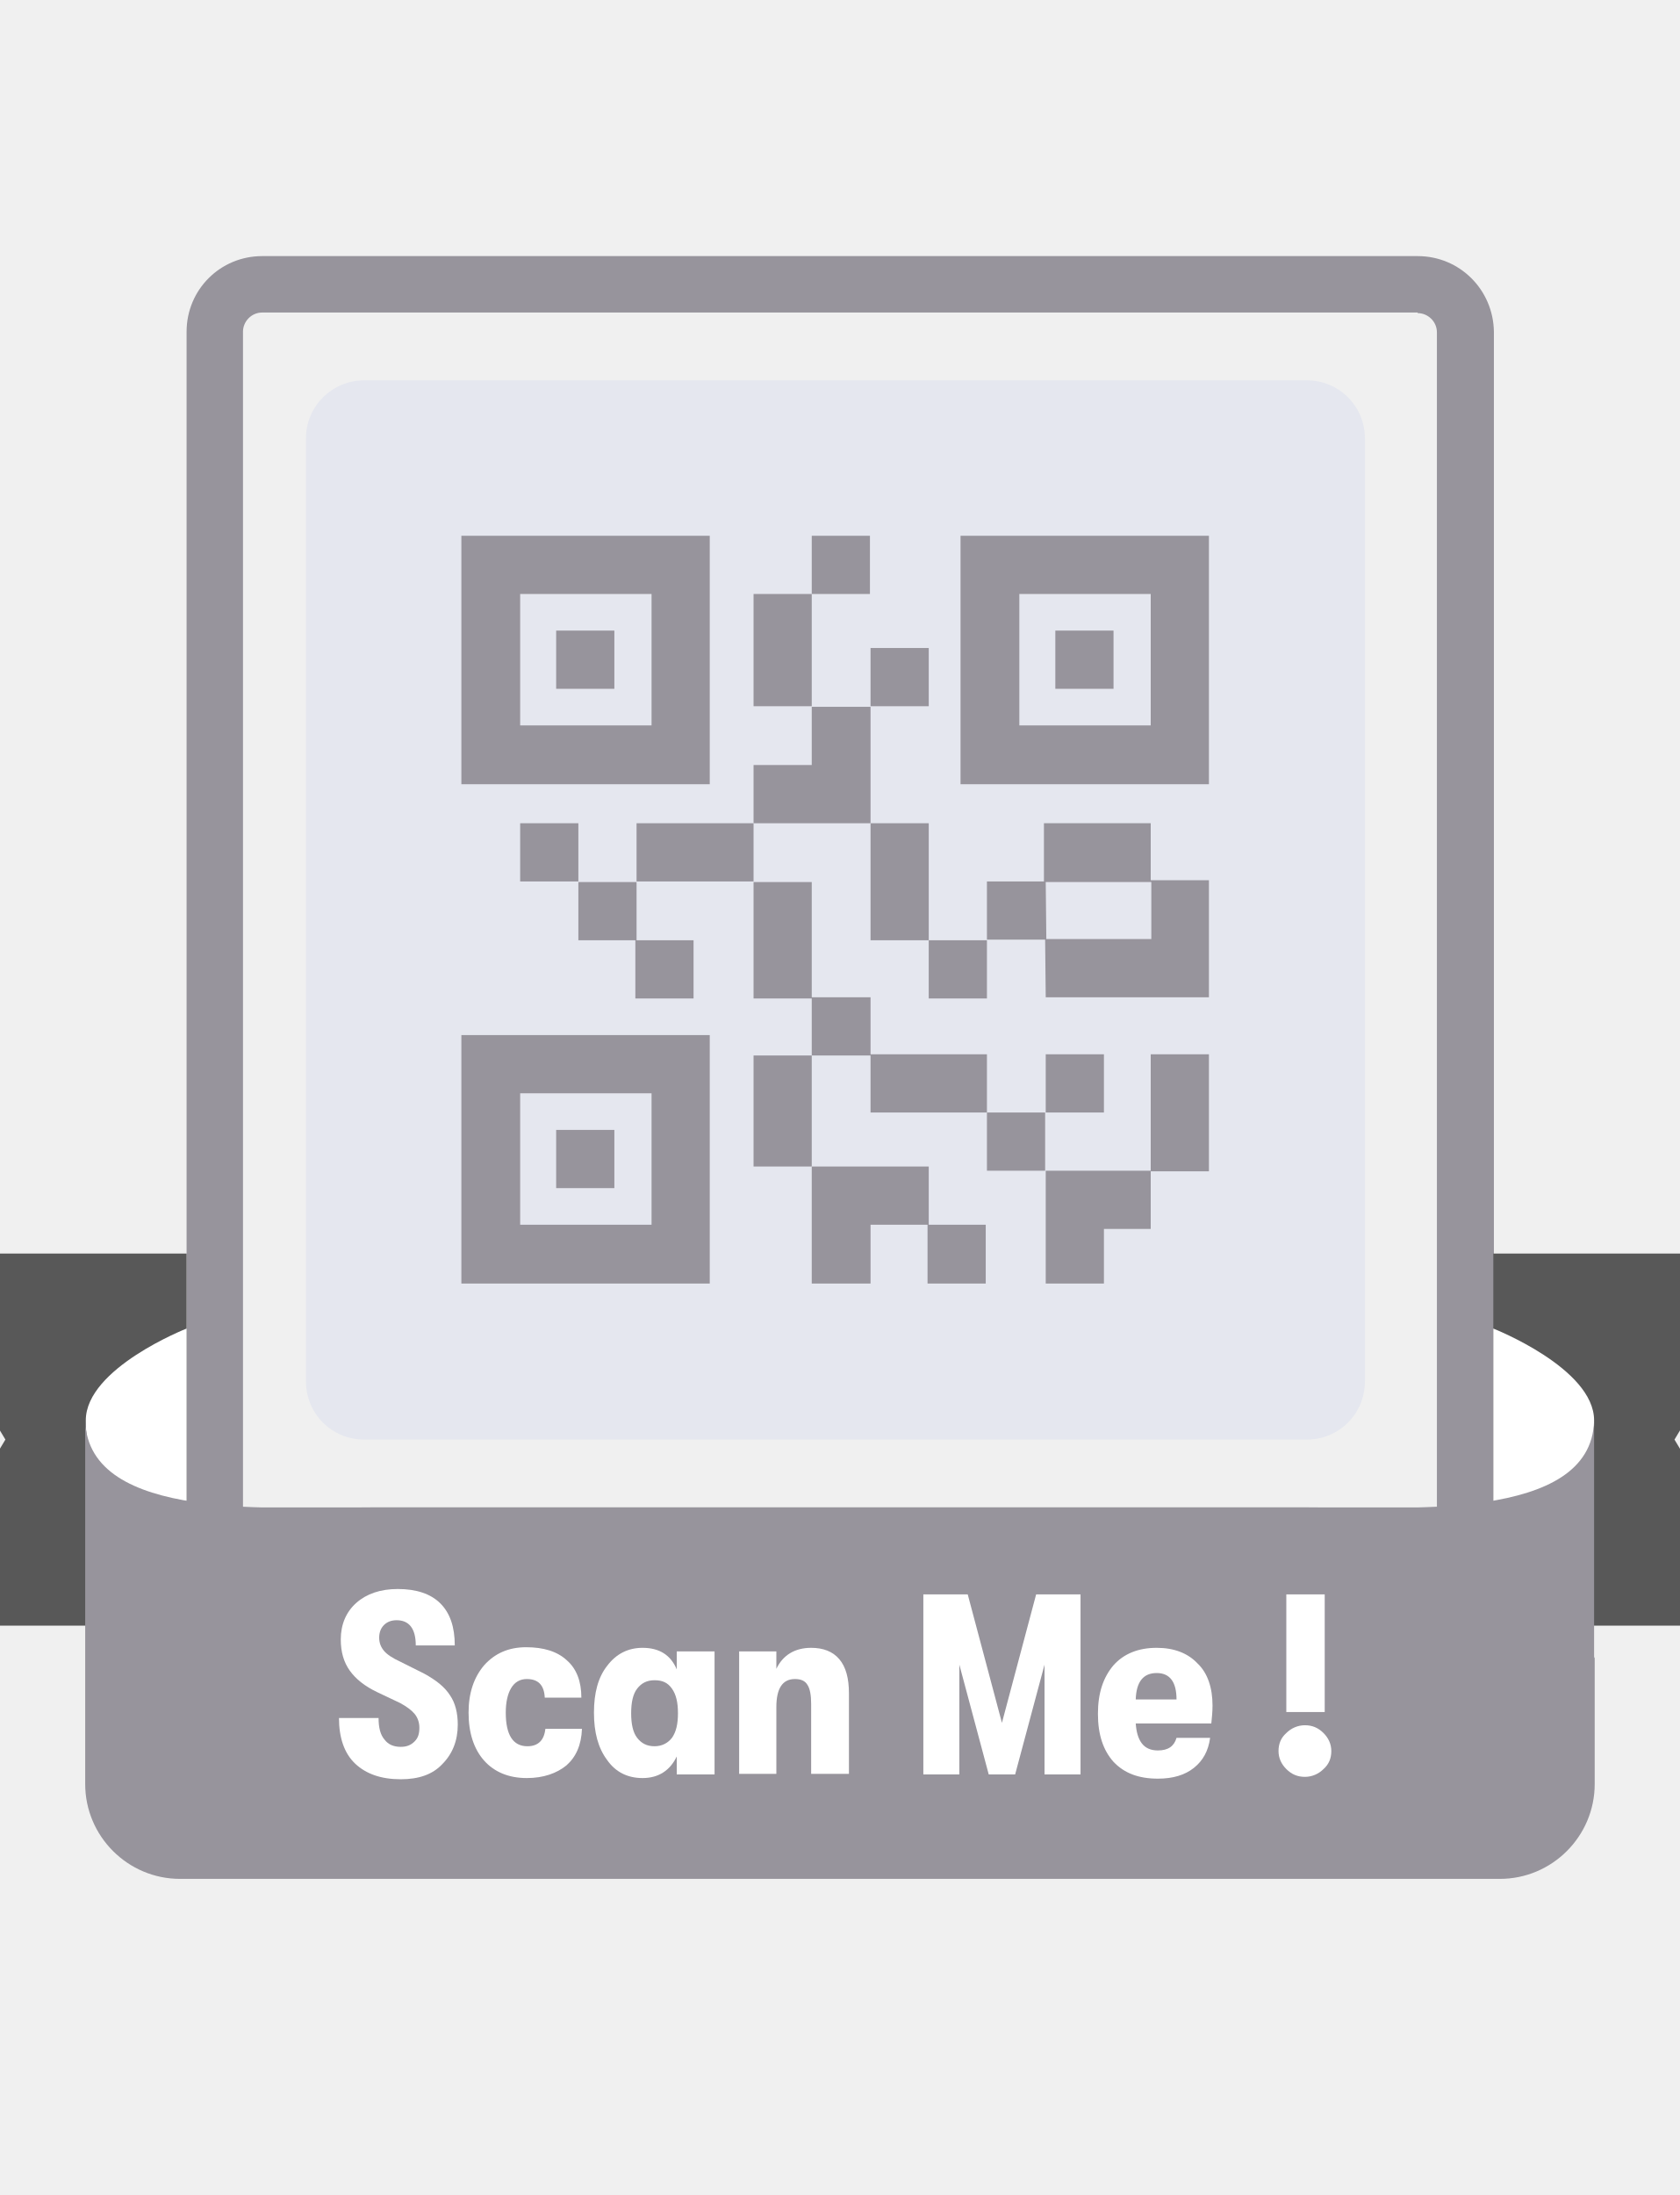
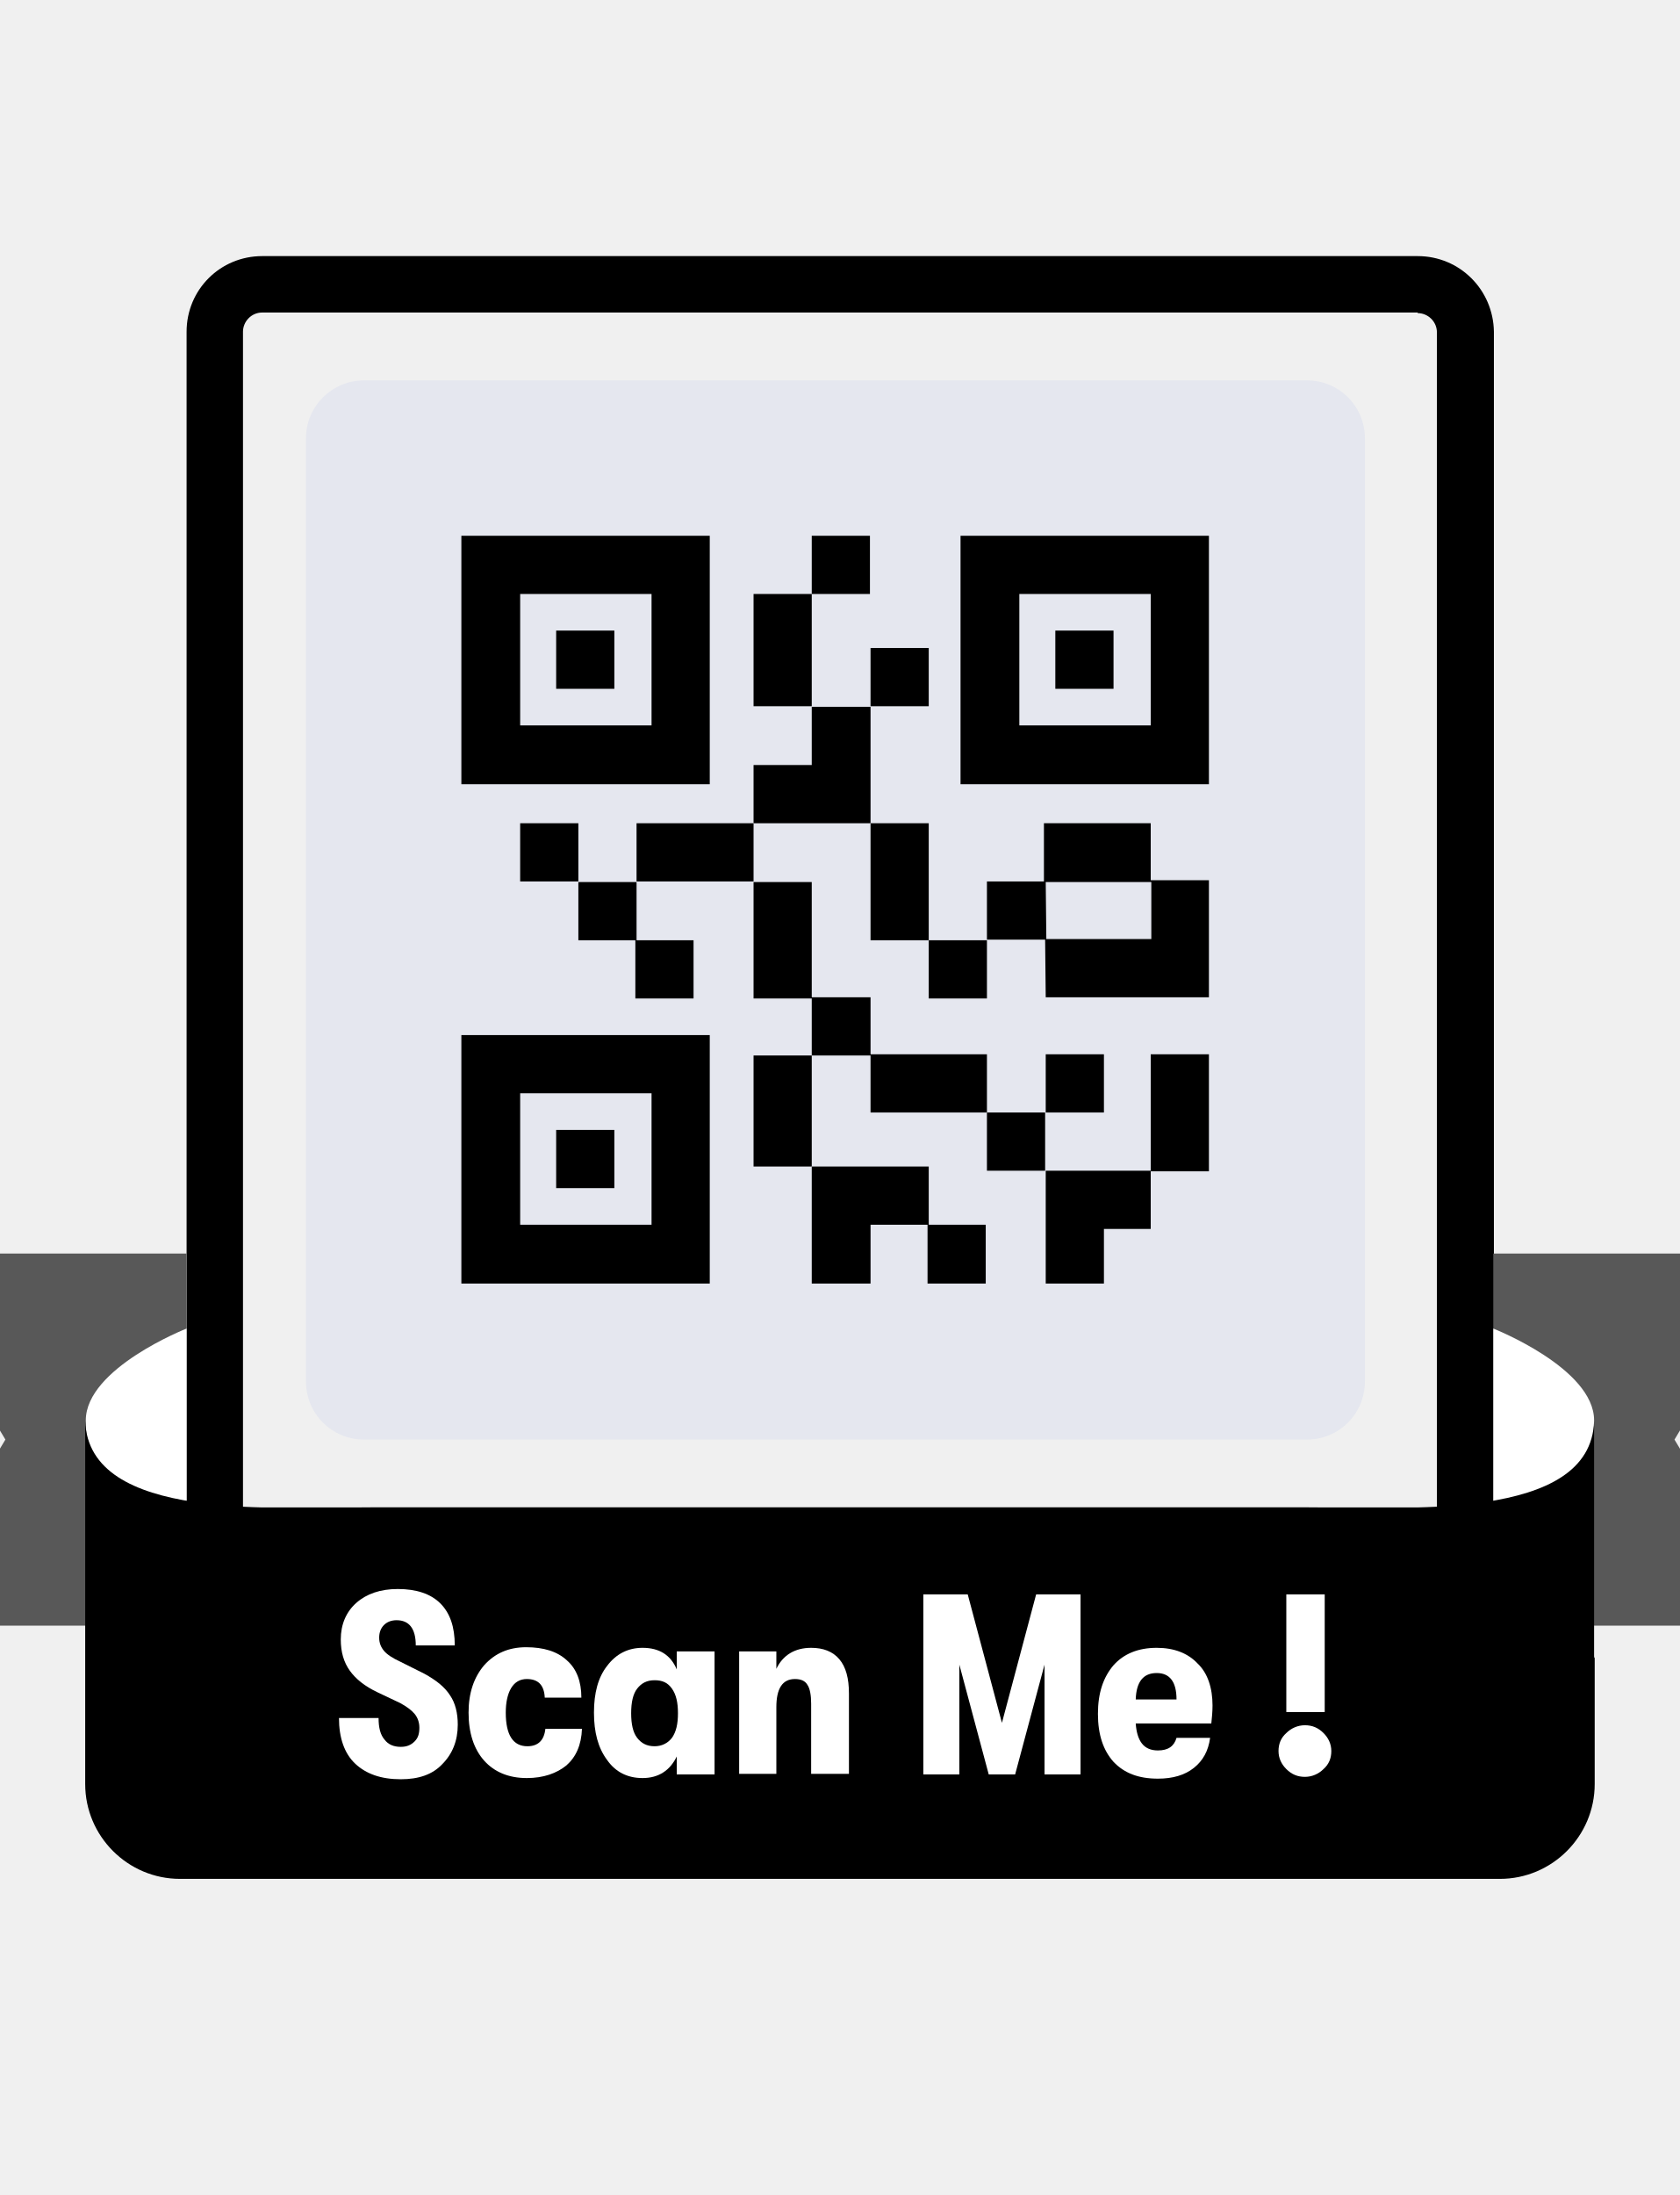
<svg xmlns="http://www.w3.org/2000/svg" width="320" height="418" viewBox="20 70 280 288" fill="none">
-   <path d="M256.3 83.3C258 83.3 259.5 84.7 259.5 86.5V282.3H60.5V86.4C60.5 84.7 61.9 83.2 63.7 83.2H256.3M256.3 73.8H63.7C56.7 73.8 51.1 79.4 51.1 86.4V291.7H269V86.4C268.9 79.4 263.3 73.8 256.3 73.8Z" fill="#97949C" />
+   <path d="M256.3 83.3C258 83.3 259.5 84.7 259.5 86.5V282.3H60.5V86.4C60.5 84.7 61.9 83.2 63.7 83.2H256.3M256.3 73.8H63.7C56.7 73.8 51.1 79.4 51.1 86.4V291.7H269V86.4C268.9 79.4 263.3 73.8 256.3 73.8Z" fill="#000000" />
  <path d="M51.1 302H2.3L20.9 271L2.3 240H51.1V302Z" fill="#585858" />
  <path d="M51.1 285V252.5C51.1 252.5 34.3 259.1 34.3 267.8C34.3 285 51.1 285 51.1 285Z" fill="white" />
  <path d="M268.9 302H317.7L299.1 271L317.7 240H268.9V302Z" fill="#585858" />
  <path d="M268.9 285V252.5C268.9 252.5 285.7 259.1 285.7 267.8C285.7 285 268.9 285 268.9 285Z" fill="white" />
-   <path d="M285.7 307.1V267.9C285.2 284.7 254.1 282.3 237 282.3H82.9C65.8 282.3 34.8 284.7 34.2 267.9V307.1C34.2 307.2 34.2 307.3 34.2 307.4V328.4C34.2 337.1 41.3 344.2 50 344.2H270C278.7 344.2 285.8 337.1 285.8 328.4V307.4C285.7 307.3 285.7 307.2 285.7 307.1Z" fill="#97949C" />
+   <path d="M285.7 307.1V267.9C285.2 284.7 254.1 282.3 237 282.3H82.9C65.8 282.3 34.8 284.7 34.2 267.9V307.1C34.2 307.2 34.2 307.3 34.2 307.4V328.4C34.2 337.1 41.3 344.2 50 344.2H270C278.7 344.2 285.8 337.1 285.8 328.4V307.4C285.7 307.3 285.7 307.2 285.7 307.1Z" fill="#000000" />
  <path d="M80.7 94.5H237.8C243.2 94.5 247.5 98.8 247.5 104.2V261.3C247.5 266.7 243.2 271 237.8 271H80.7C75.3 271 71 266.7 71 261.3V104.1C71 98.8 75.4 94.5 80.7 94.5Z" fill="#E5E7EF" />
-   <path d="M138.3 120.4H96.9V161.8H138.3V120.4ZM128.6 152H106.7V130.1H128.6V152Z" fill="#97949C" />
-   <path d="M122.4 136.2H112.7V145.9H122.4V136.2Z" fill="#97949C" />
-   <path d="M221.5 120.4H180.1V161.8H221.5V120.4ZM211.8 152H189.9V130.1H211.8V152Z" fill="#97949C" />
-   <path d="M205.6 136.2H195.9V145.9H205.6V136.2Z" fill="#97949C" />
-   <path d="M138.3 203.6H96.9V245H138.3V203.6ZM128.6 235.2H106.7V213.3H128.6V235.2Z" fill="#97949C" />
-   <path d="M122.4 219.4H112.7V229.1H122.4V219.4Z" fill="#97949C" />
-   <path d="M116.4 168.3H106.7V178H116.4V168.3Z" fill="#97949C" />
-   <path d="M125.9 187.8V197.5H135.6V187.8H126.1V178.1H116.4V187.8H125.9Z" fill="#97949C" />
-   <path d="M174.8 139.1H165.1V148.8H174.8V139.1Z" fill="#97949C" />
-   <path d="M155.3 130.1H145.6V148.8H155.3V130.1Z" fill="#97949C" />
-   <path d="M165 120.4H155.3V130.1H165V120.4Z" fill="#97949C" />
-   <path d="M165.1 148.9H155.3V158.6H145.6V168.3H165.1V148.9Z" fill="#97949C" />
-   <path d="M155.3 197.5V207H165.1V216.5H184.5V206.8H165.1V197.3H155.3V178.1H145.6V197.5H155.3Z" fill="#97949C" />
-   <path d="M174.8 168.3H165.1V187.8H174.8V168.3Z" fill="#97949C" />
-   <path d="M194.3 197.3H221.5V177.8H211.8V168.3H194V178H184.5V187.7H194.2L194.3 197.3ZM194.3 178.1H211.9V187.6H194.4L194.3 178.1Z" fill="#97949C" />
-   <path d="M221.5 206.8H211.8V226.3H221.5V206.8Z" fill="#97949C" />
-   <path d="M184.5 187.8H174.8V197.5H184.5V187.8Z" fill="#97949C" />
-   <path d="M194.2 216.5H184.5V226.2H194.2V216.5Z" fill="#97949C" />
-   <path d="M204 206.8H194.3V216.5H204V206.8Z" fill="#97949C" />
-   <path d="M204 245V235.9H211.8V226.2H194.3V245H204Z" fill="#97949C" />
-   <path d="M155.3 207H145.6V225.5H155.3V207Z" fill="#97949C" />
-   <path d="M165.1 245V235.2H174.6V245H184.3V235.2H174.8V225.5H155.3V245H165.1Z" fill="#97949C" />
-   <path d="M145.6 168.3H126.1V178H145.6V168.3Z" fill="#97949C" />
+   <path d="M138.3 120.4H96.9V161.8H138.3V120.4ZM128.6 152H106.7V130.1H128.6V152Z" fill="#000000" />
+   <path d="M122.4 136.2H112.7V145.9H122.4V136.2Z" fill="#000000" />
+   <path d="M221.5 120.4H180.1V161.8H221.5V120.4ZM211.8 152H189.9V130.1H211.8V152Z" fill="#000000" />
+   <path d="M205.6 136.2H195.9V145.9H205.6V136.2Z" fill="#000000" />
+   <path d="M138.3 203.6H96.9V245H138.3V203.6ZM128.6 235.2H106.7V213.3H128.6V235.2Z" fill="#000000" />
+   <path d="M122.4 219.4H112.7V229.1H122.4V219.4Z" fill="#000000" />
+   <path d="M116.4 168.3H106.7V178H116.4V168.3Z" fill="#000000" />
+   <path d="M125.9 187.8V197.5H135.6V187.8H126.1V178.1H116.4V187.8H125.9Z" fill="#000000" />
+   <path d="M174.8 139.1H165.1V148.8H174.8V139.1Z" fill="#000000" />
+   <path d="M155.3 130.1H145.6V148.8H155.3V130.1Z" fill="#000000" />
+   <path d="M165 120.4H155.3V130.1H165V120.4Z" fill="#000000" />
+   <path d="M165.1 148.9H155.3V158.6H145.6V168.3H165.1V148.9Z" fill="#000000" />
+   <path d="M155.3 197.5V207H165.1V216.5H184.5V206.8H165.1V197.3H155.3V178.1H145.6V197.5H155.3Z" fill="#000000" />
+   <path d="M174.8 168.3H165.1V187.8H174.8V168.3Z" fill="#000000" />
+   <path d="M194.3 197.3H221.5V177.8H211.8V168.3H194V178H184.5V187.7H194.2L194.3 197.3ZM194.3 178.1H211.9V187.6H194.4L194.3 178.1Z" fill="#000000" />
+   <path d="M221.5 206.8H211.8V226.3H221.5V206.8Z" fill="#000000" />
+   <path d="M184.5 187.8H174.8V197.5H184.5V187.8Z" fill="#000000" />
+   <path d="M194.2 216.5H184.5V226.2H194.2V216.5Z" fill="#000000" />
+   <path d="M204 206.8H194.3V216.5H204V206.8Z" fill="#000000" />
+   <path d="M204 245V235.9H211.8V226.2H194.3V245H204Z" fill="#000000" />
+   <path d="M155.3 207H145.6V225.5H155.3V207Z" fill="#000000" />
+   <path d="M165.1 245V235.2H174.6V245H184.3V235.2H174.8V225.5H155.3V245H165.1Z" fill="#000000" />
+   <path d="M145.6 168.3H126.1V178H145.6V168.3Z" fill="#000000" />
  <path d="M86.8 327.6C83.5 327.6 81 326.7 79.2 325C77.4 323.3 76.5 320.7 76.5 317.4H83.1C83.1 319 83.4 320.2 84.1 321C84.7 321.8 85.6 322.2 86.8 322.2C87.8 322.2 88.5 321.9 89.1 321.3C89.7 320.7 89.9 320 89.9 319C89.9 318.1 89.6 317.3 89.1 316.7C88.6 316.1 87.8 315.5 86.7 314.9L82.9 313.1C80.8 312.1 79.3 310.9 78.3 309.5C77.3 308.1 76.8 306.4 76.8 304.3C76.8 301.8 77.7 299.7 79.4 298.2C81.1 296.7 83.4 295.9 86.3 295.9C89.4 295.9 91.8 296.7 93.4 298.3C95 299.9 95.8 302.2 95.8 305.3H89.3C89.3 302.5 88.2 301.1 86.1 301.1C85.2 301.1 84.5 301.4 84 301.9C83.5 302.4 83.2 303.1 83.2 304C83.2 304.9 83.5 305.6 84 306.2C84.5 306.8 85.4 307.4 86.7 308L90.7 310C92.7 311.1 94.1 312.2 95 313.6C95.9 314.9 96.3 316.6 96.3 318.5C96.3 321.2 95.4 323.4 93.7 325.1C92.1 326.8 89.8 327.6 86.8 327.6Z" fill="white" />
  <path d="M107.8 327.4C104.8 327.4 102.4 326.4 100.7 324.5C99 322.6 98.1 319.9 98.1 316.5C98.1 313.2 99 310.6 100.7 308.6C102.5 306.6 104.8 305.6 107.7 305.6C110.6 305.6 112.9 306.3 114.5 307.8C116.1 309.2 116.9 311.3 116.9 314H110.8C110.7 311.9 109.7 310.9 107.8 310.9C106.7 310.9 105.8 311.4 105.2 312.4C104.6 313.4 104.3 314.8 104.3 316.5C104.3 320.2 105.5 322.1 107.9 322.1C109.7 322.1 110.7 321.1 110.9 319.2H117C116.9 321.9 116 323.9 114.4 325.3C112.8 326.6 110.6 327.4 107.8 327.4Z" fill="white" />
  <path d="M127.1 327.4C124.6 327.4 122.6 326.4 121.2 324.4C119.7 322.4 119 319.8 119 316.5C119 313.2 119.7 310.6 121.2 308.7C122.7 306.7 124.7 305.7 127.1 305.7C129.9 305.7 131.8 306.9 132.8 309.3V306.3H139.1V326.8H132.8V323.8C131.7 326.1 129.8 327.4 127.1 327.4ZM129.1 322.1C130.3 322.1 131.3 321.6 132 320.7C132.7 319.7 133 318.4 133 316.6C133 314.8 132.7 313.5 132 312.5C131.3 311.5 130.4 311.1 129.1 311.1C127.8 311.1 126.9 311.6 126.2 312.5C125.5 313.4 125.2 314.8 125.2 316.6C125.2 318.4 125.5 319.8 126.2 320.7C126.9 321.6 127.8 322.1 129.1 322.1Z" fill="white" />
  <path d="M143.2 326.8V306.3H149.4V309.2C150.5 306.9 152.5 305.7 155.2 305.7C157.2 305.7 158.8 306.3 159.9 307.6C161 308.9 161.5 310.8 161.5 313.3V326.7H155.2V315C155.2 313.6 155 312.5 154.6 311.9C154.2 311.2 153.5 310.9 152.5 310.9C150.4 310.9 149.4 312.5 149.4 315.6V326.7H143.2V326.8Z" fill="white" />
  <path d="M173.9 326.8V296.8H181.3L187 318.2L192.7 296.8H200.1V326.8H194.1V308.5L189.2 326.8H184.8L179.9 308.5V326.8H173.9Z" fill="white" />
  <path d="M222.1 315.3C222.1 316.4 222 317.3 221.9 318.3H209.3C209.4 319.7 209.7 320.8 210.3 321.6C210.9 322.4 211.8 322.8 213 322.8C214.7 322.8 215.7 322.1 216.1 320.7H221.7C221.4 322.9 220.5 324.5 219 325.7C217.5 326.9 215.5 327.5 213 327.5C209.8 327.5 207.4 326.6 205.6 324.7C203.9 322.8 203 320.2 203 316.7C203 313.2 203.9 310.6 205.6 308.6C207.3 306.7 209.7 305.7 212.8 305.7C215.7 305.7 218 306.6 219.6 308.3C221.3 309.9 222.1 312.4 222.1 315.3ZM209.3 314.3H216.1C216.1 311.4 215 309.9 212.8 309.9C210.6 309.9 209.4 311.3 209.3 314.3Z" fill="white" />
  <path d="M240.6 325.9C239.8 326.7 238.7 327.2 237.5 327.2C236.3 327.2 235.3 326.8 234.4 325.9C233.6 325.1 233.1 324.1 233.1 322.9C233.1 321.7 233.5 320.7 234.4 319.9C235.2 319.1 236.3 318.6 237.5 318.6C238.7 318.6 239.7 319 240.6 319.9C241.4 320.7 241.9 321.7 241.9 322.9C241.9 324.1 241.5 325.1 240.6 325.9ZM234.4 316.4V296.8H240.8V316.4H234.4Z" fill="white" />
</svg>
